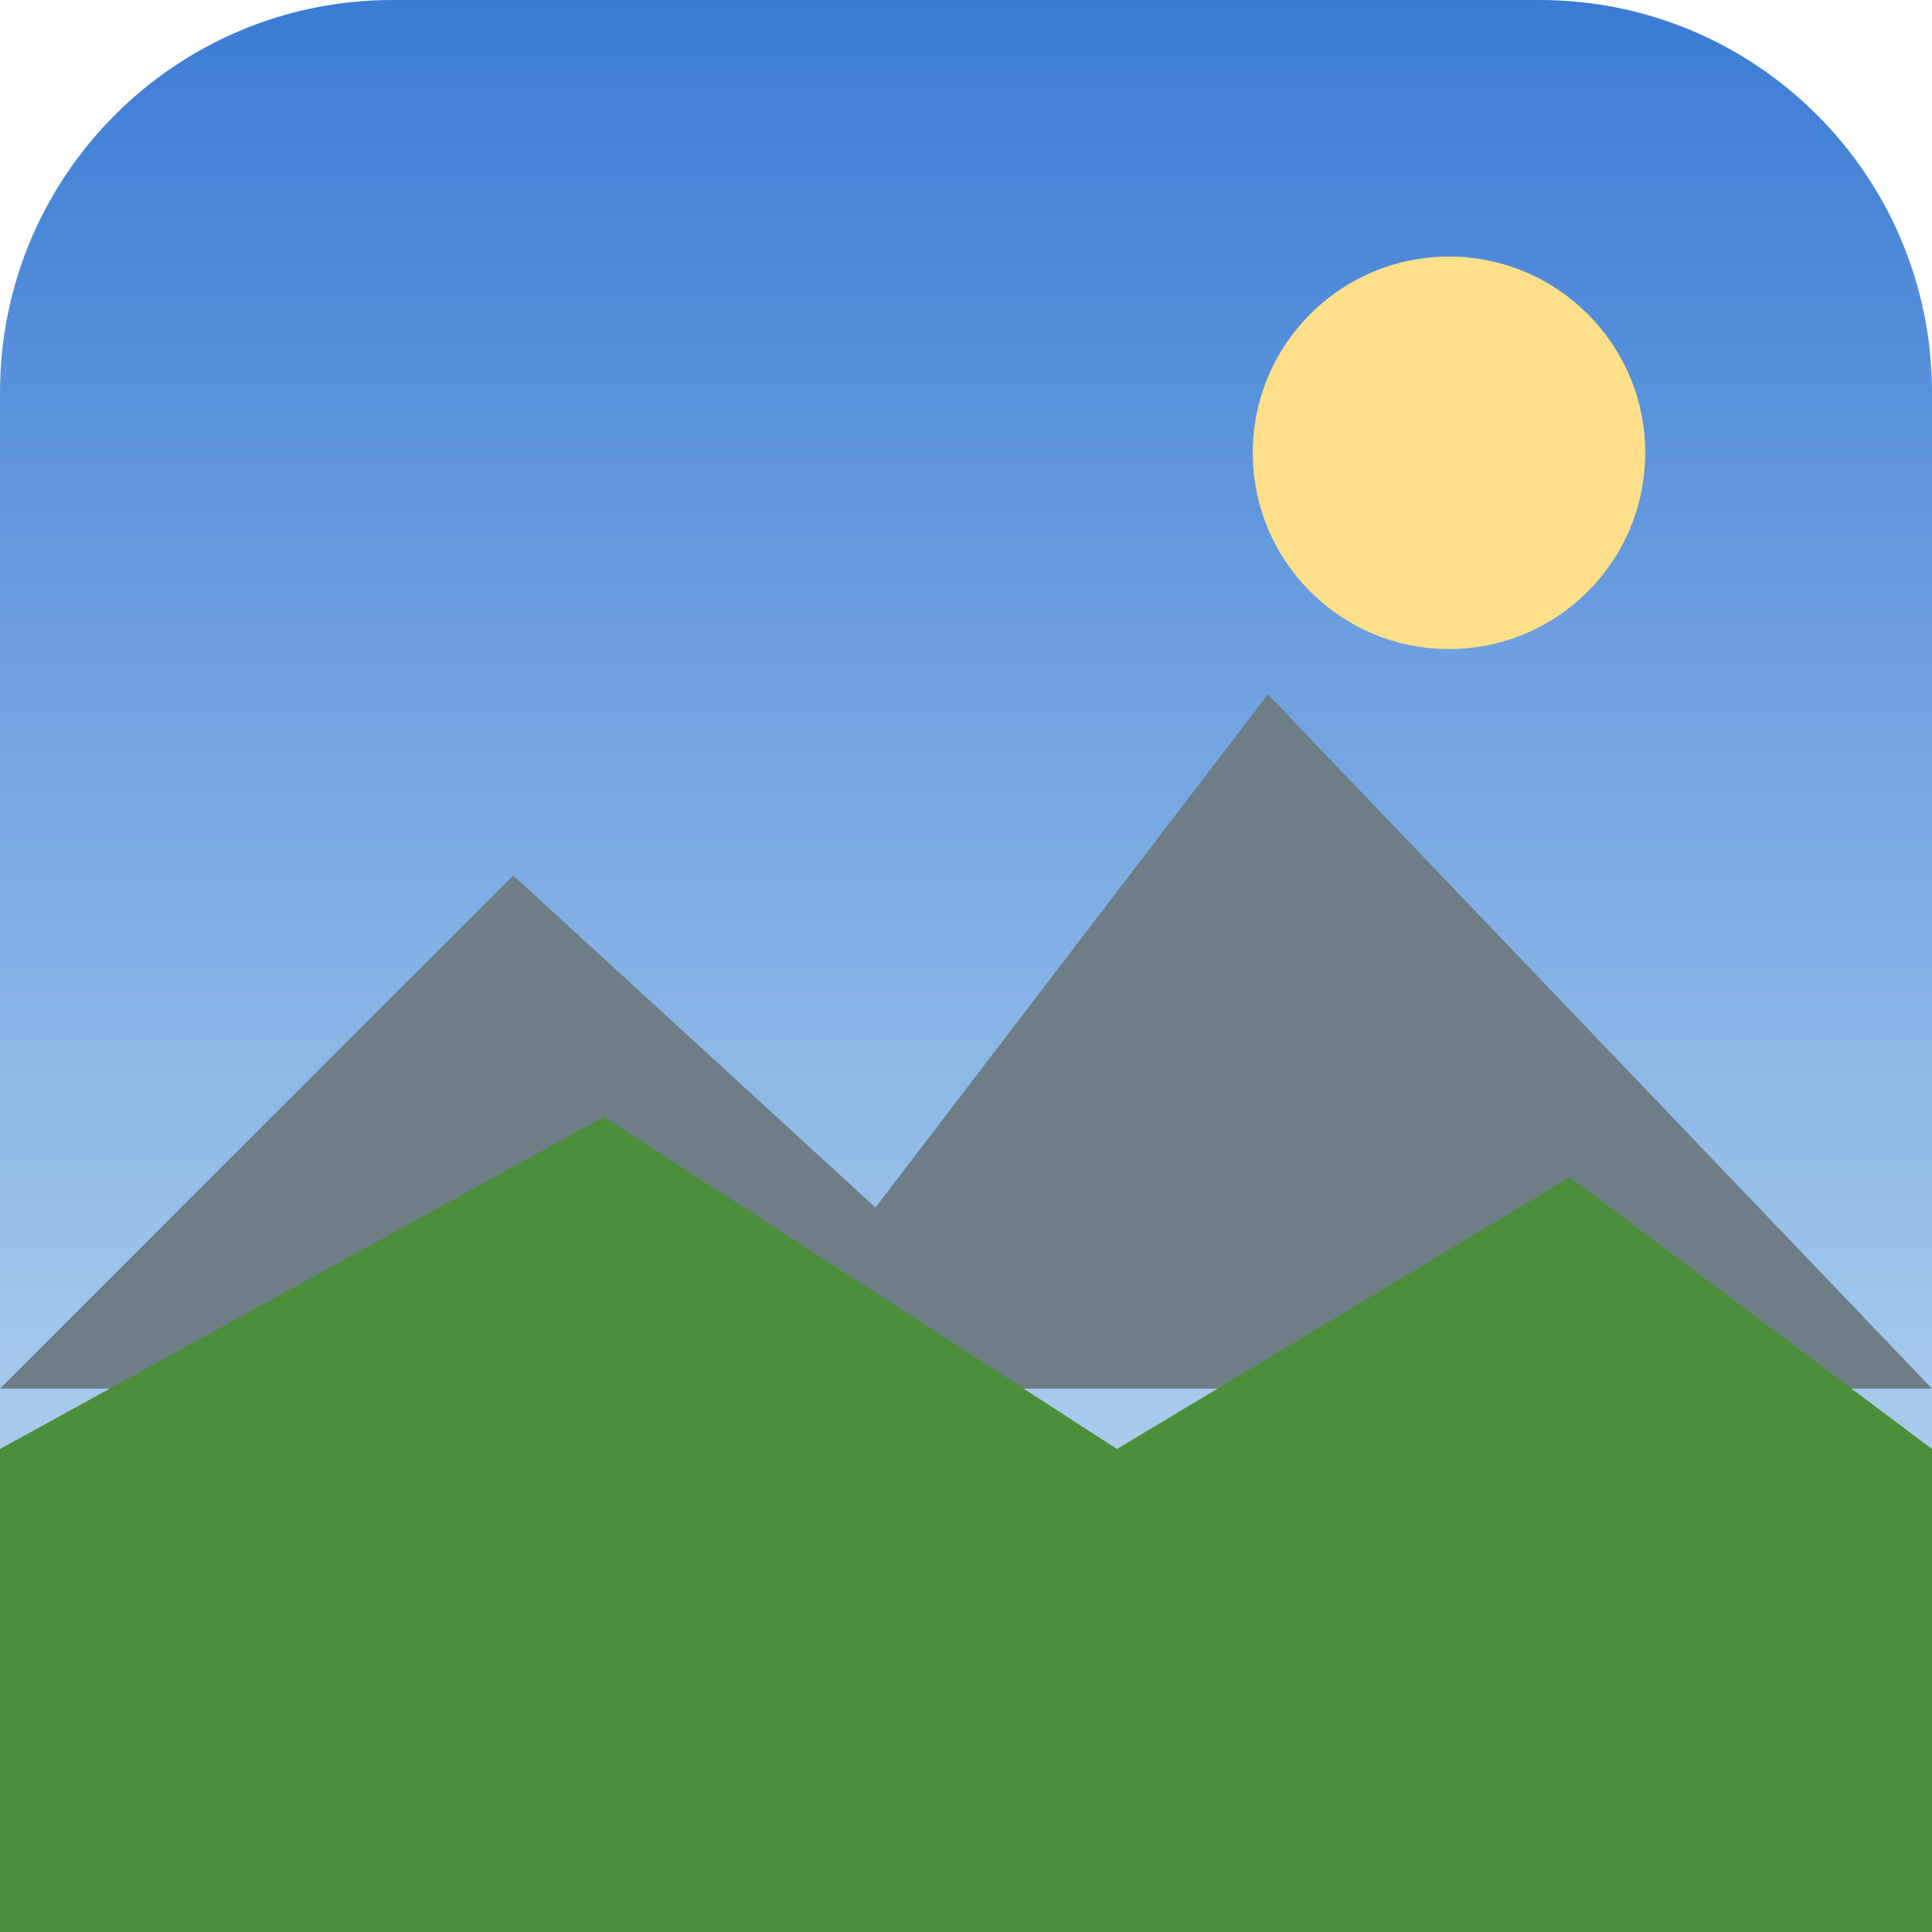
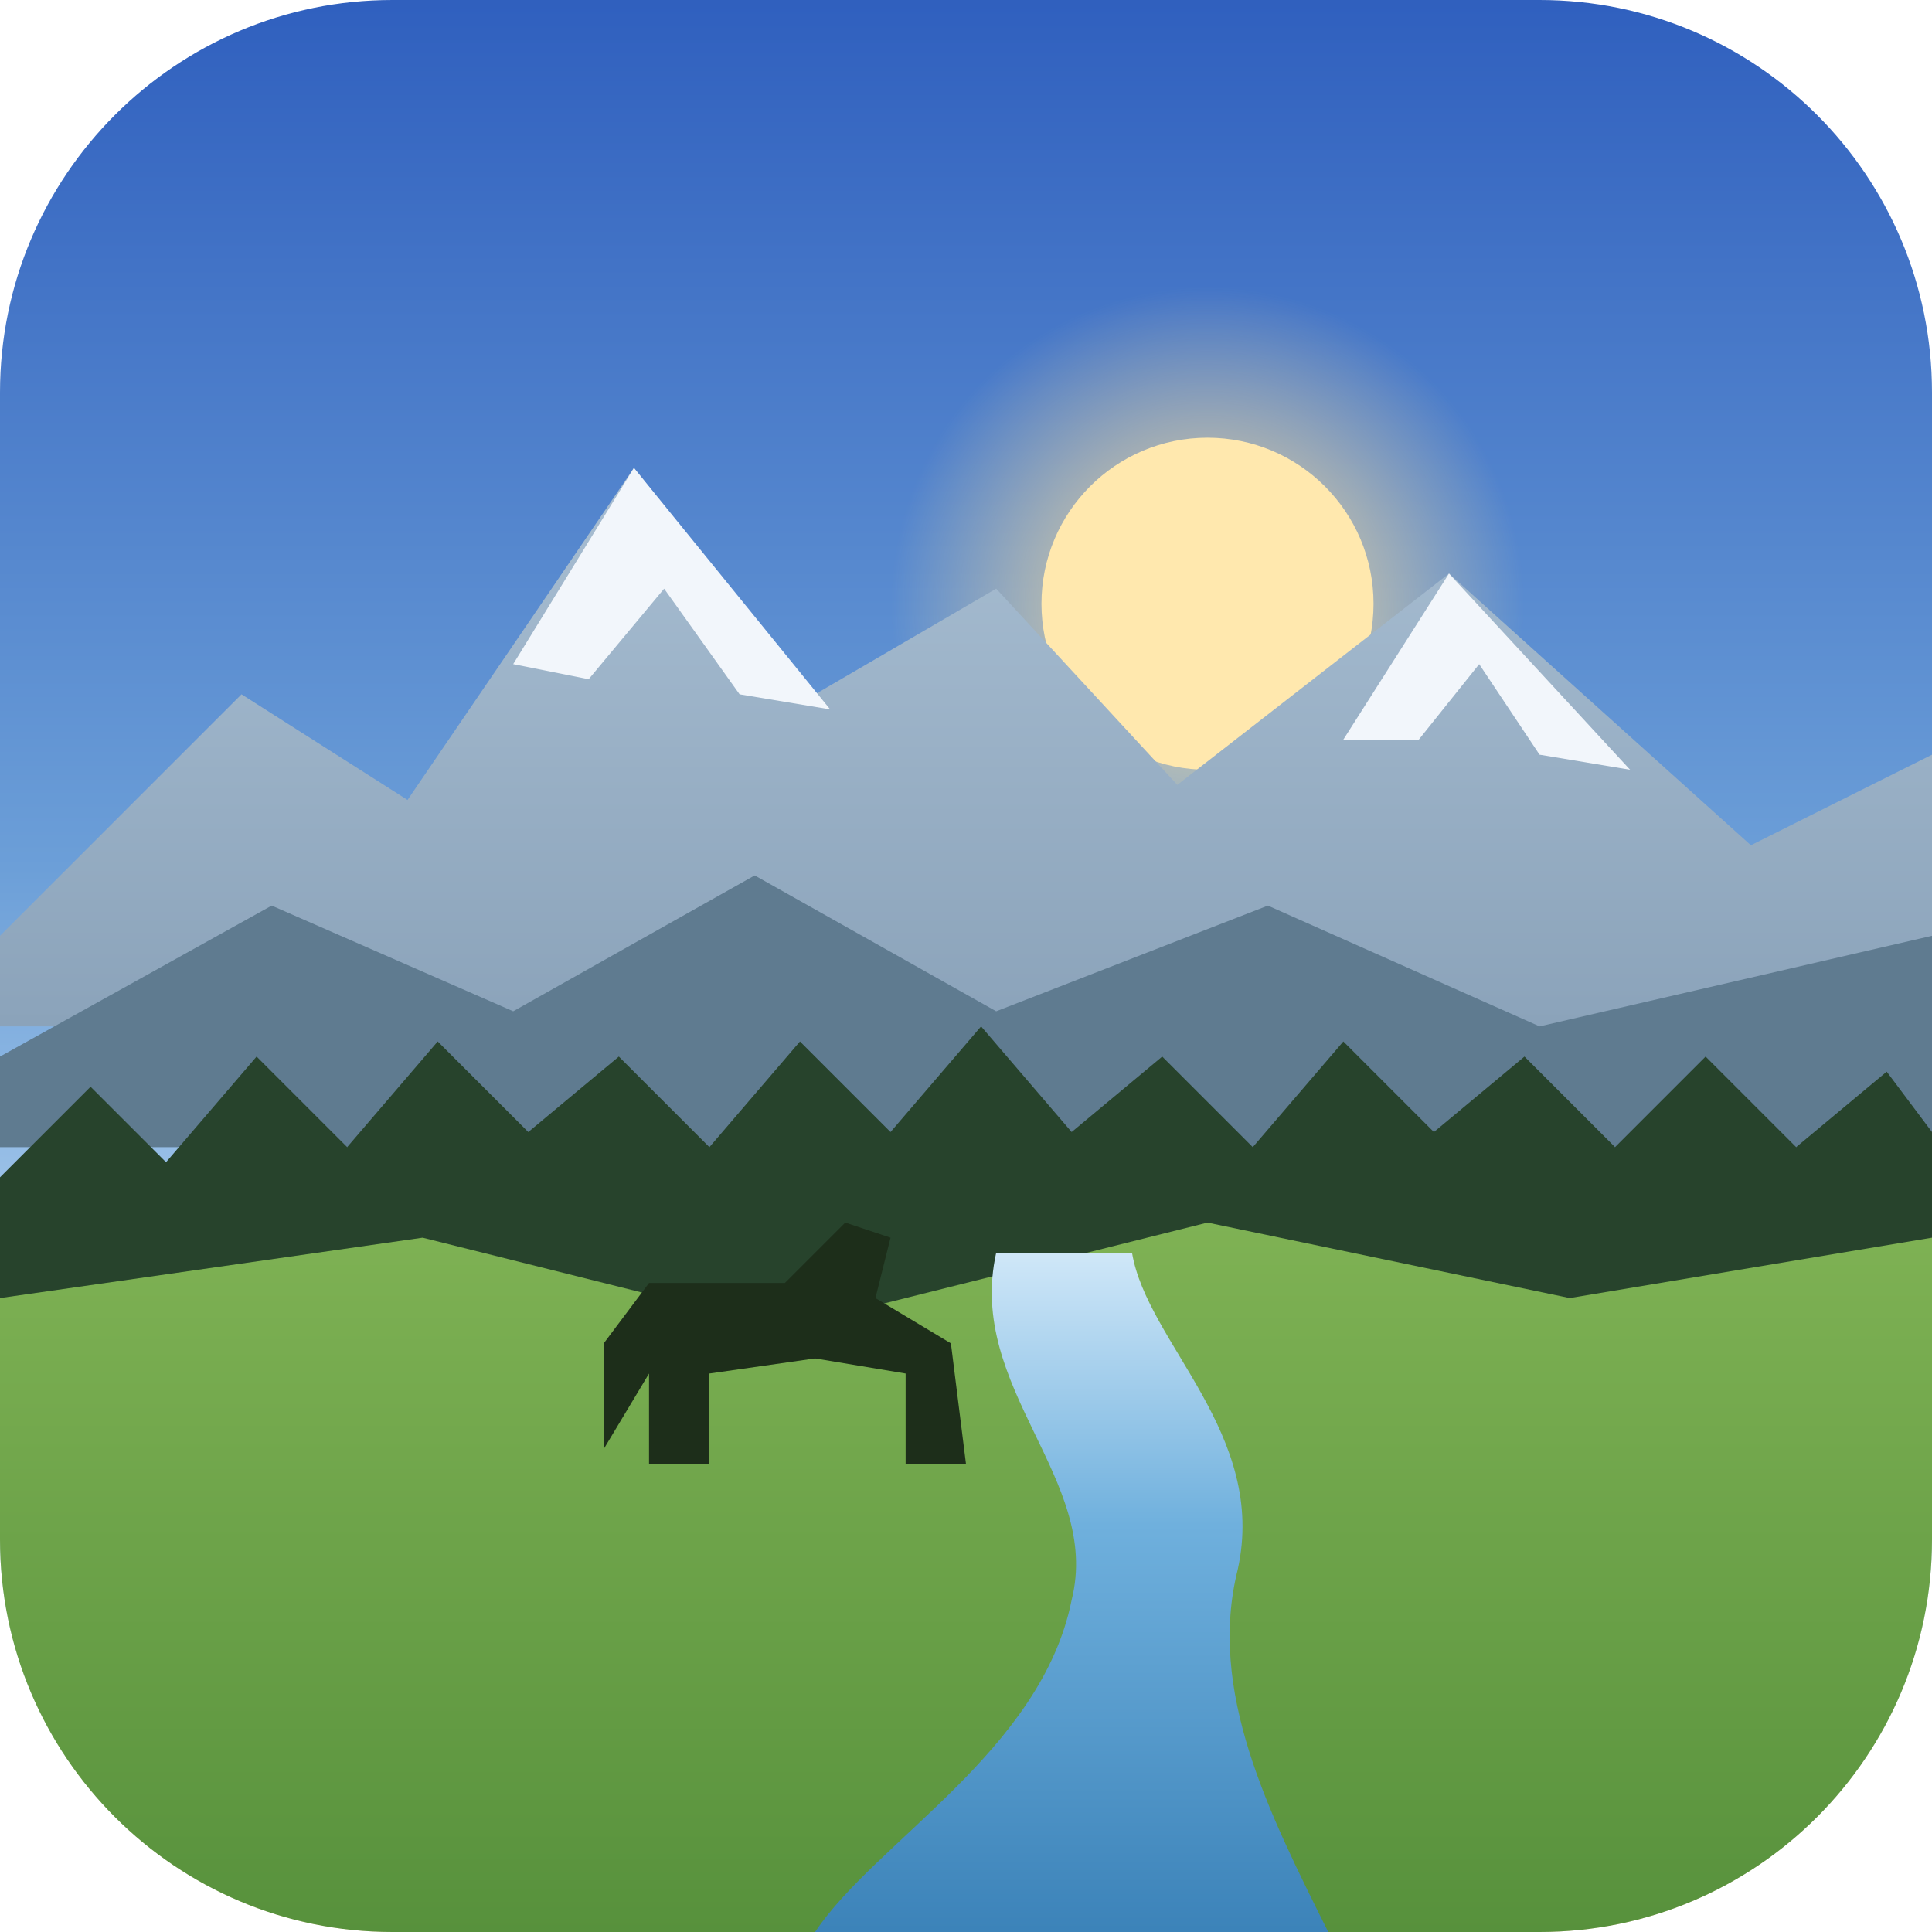
<svg xmlns="http://www.w3.org/2000/svg" viewBox="0 0 128 128">
  <defs>
+     <radialGradient id="glow">
+       <stop offset="0.45" stop-color="#ffdf9a" stop-opacity="0.55" />
+       <stop offset="1" stop-color="#ffdf9a" stop-opacity="0" />
+     </radialGradient>
+     <linearGradient id="far" x1="0" y1="0" x2="0" y2="1">
+       <stop offset="0" stop-color="#a8bed2" />
+       <stop offset="1" stop-color="#8ba3ba" />
+     </linearGradient>
+     <linearGradient id="water" x1="0" y1="0" x2="0" y2="1">
+       <stop offset="0" stop-color="#cfe7f8" />
+       <stop offset="0.4" stop-color="#6fb0dd" />
+       <stop offset="1" stop-color="#3c83b9" />
+     </linearGradient>
+     <linearGradient id="near" x1="0" y1="0" x2="0" y2="1">
+       <stop offset="0" stop-color="#7fb254" />
+       <stop offset="1" stop-color="#57913c" />
+     </linearGradient>
    <linearGradient id="sky" x1="0" y1="0" x2="0" y2="1">
-       <stop offset="0" stop-color="#3a7bd5" />
-       <stop offset="1" stop-color="#cfe8f5" />
+       <stop offset="0" stop-color="#2f5fbe" />
+       <stop offset="0.45" stop-color="#6c9fd8" />
+       <stop offset="0.78" stop-color="#c9e3f7" />
+       <stop offset="1" stop-color="#f6dcc0" />
    </linearGradient>
+     <clipPath id="rounded">
+       <rect width="128" height="128" rx="26" />
+     </clipPath>
  </defs>
-   <rect width="128" height="128" rx="26" fill="url(#sky)" />
-   <path d="M0 92 L34 58 L58 80 L84 46 L128 92 Z" fill="#6f7d86" />
-   <path d="M0 128 L0 96 L40 74 L74 96 L104 78 L128 96 L128 128 Z" fill="#4c8f3a" />
-   <circle cx="96" cy="30" r="13" fill="#ffe08a" />
+   <g clip-path="url(#rounded)">
+     <rect width="128" height="128" fill="url(#sky)" />
+     <circle cx="80" cy="40" r="21" fill="url(#glow)" />
+     <circle cx="80" cy="40" r="11" fill="#ffe8ae" />
+     <path d="M0 62 L16 46 L27 53 L42 31 L54 46 L66 39 L78 52 L96 38 L116 56 L128 50 L128 68 L0 68 Z" fill="url(#far)" />
+     <path d="M42 31 L34 44 L39 45 L44 39 L49 46 L55 47 Z" fill="#f2f6fb" />
+     <path d="M96 38 L89 49 L94 49 L98 44 L102 50 L108 51 Z" fill="#f2f6fb" />
+     <path d="M0 70 L18 60 L34 67 L50 58 L66 67 L84 60 L102 68 L128 62 L128 76 L0 76 Z" fill="#5f7b90" />
+     <path d="M0 78 L6 72 L11 77 L17 70 L23 76 L29 69 L35 75 L41 70 L47 76              L53 69 L59 75 L65 68 L71 75 L77 70 L83 76 L89 69 L95 75 L101 70              L107 76 L113 70 L119 76 L125 71 L128 75 L128 88 L0 88 Z" fill="#27432c" />
+     <path d="M0 86 L28 82 L52 88 L80 81 L104 86 L128 82 L128 128 L0 128 Z" fill="url(#near)" />
+     <path d="M66 83 C64 92 73 98 71 106 C69 116 58 122 54 128 L88 128 C84 120 80 112 82 104 C84 95 76 89 75 83 Z" fill="url(#water)" />
+     <path d="M40 96 L40 89 L43 85 L52 85 L56 81 L59 82 L58 86 L63 89              L64 97 L60 97 L60 91 L54 90 L47 91 L47 97 L43 97 L43 91 Z" fill="#1d2e1a" />
+   </g>
</svg>
